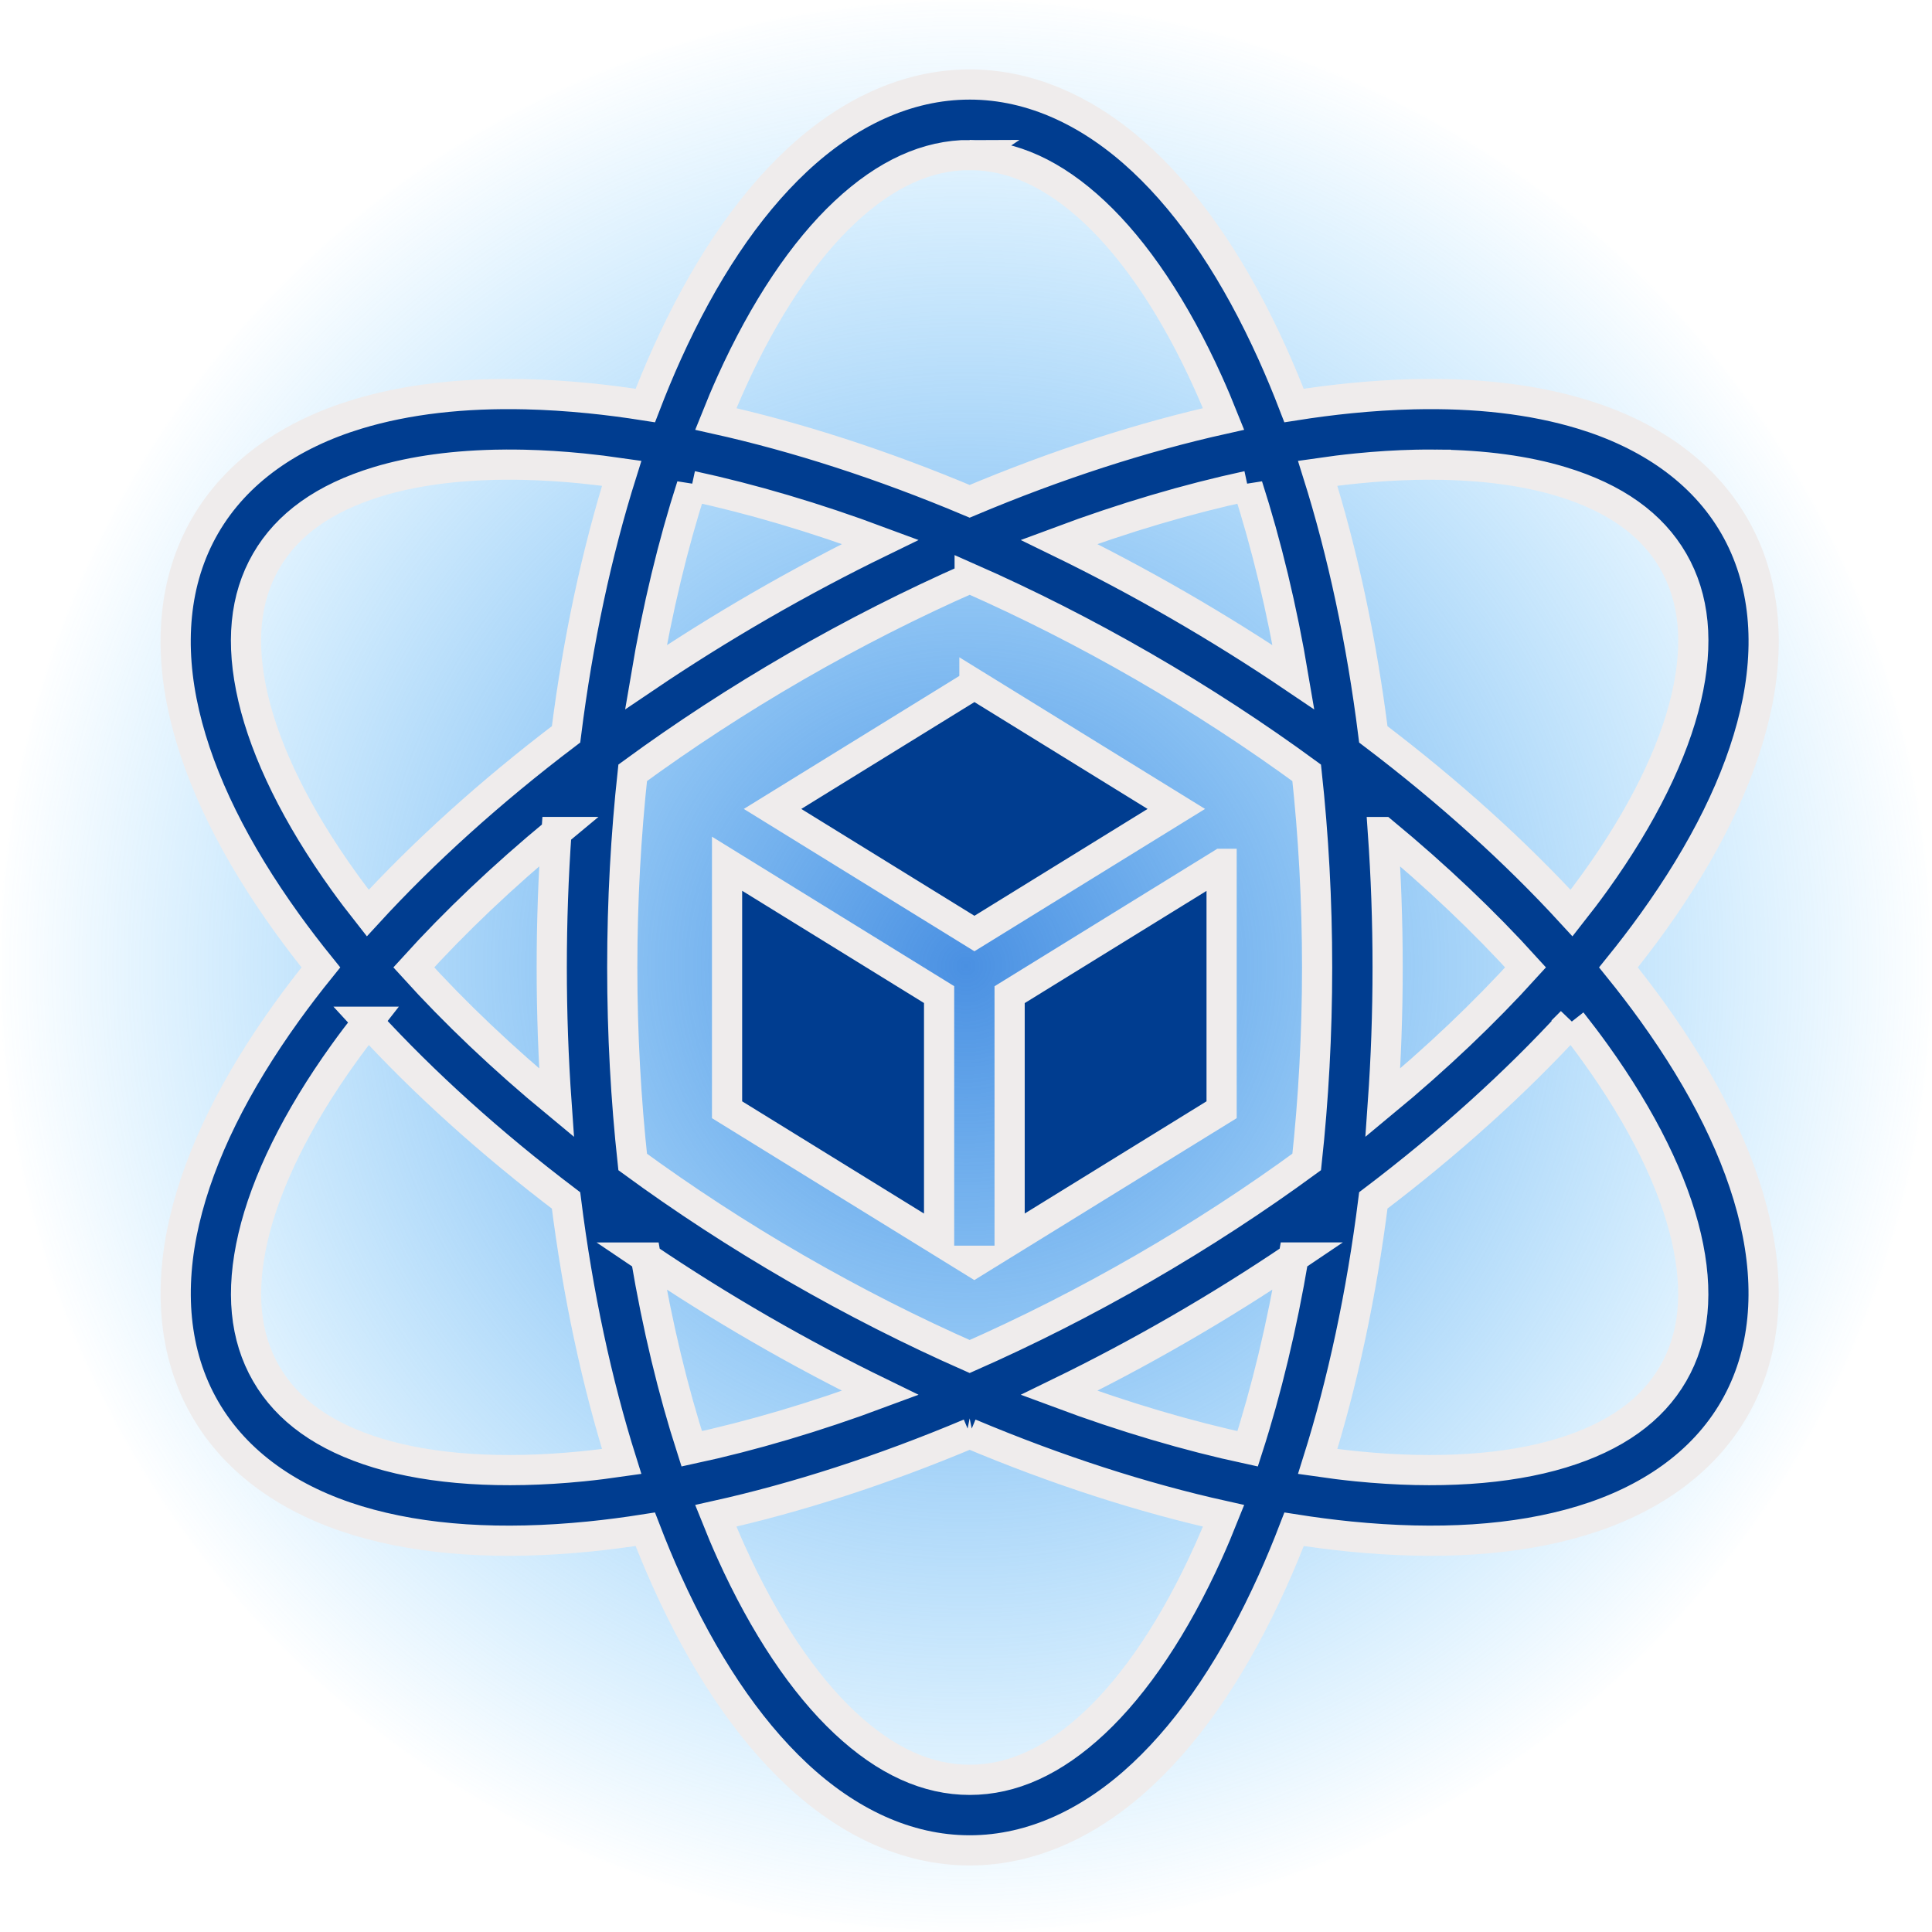
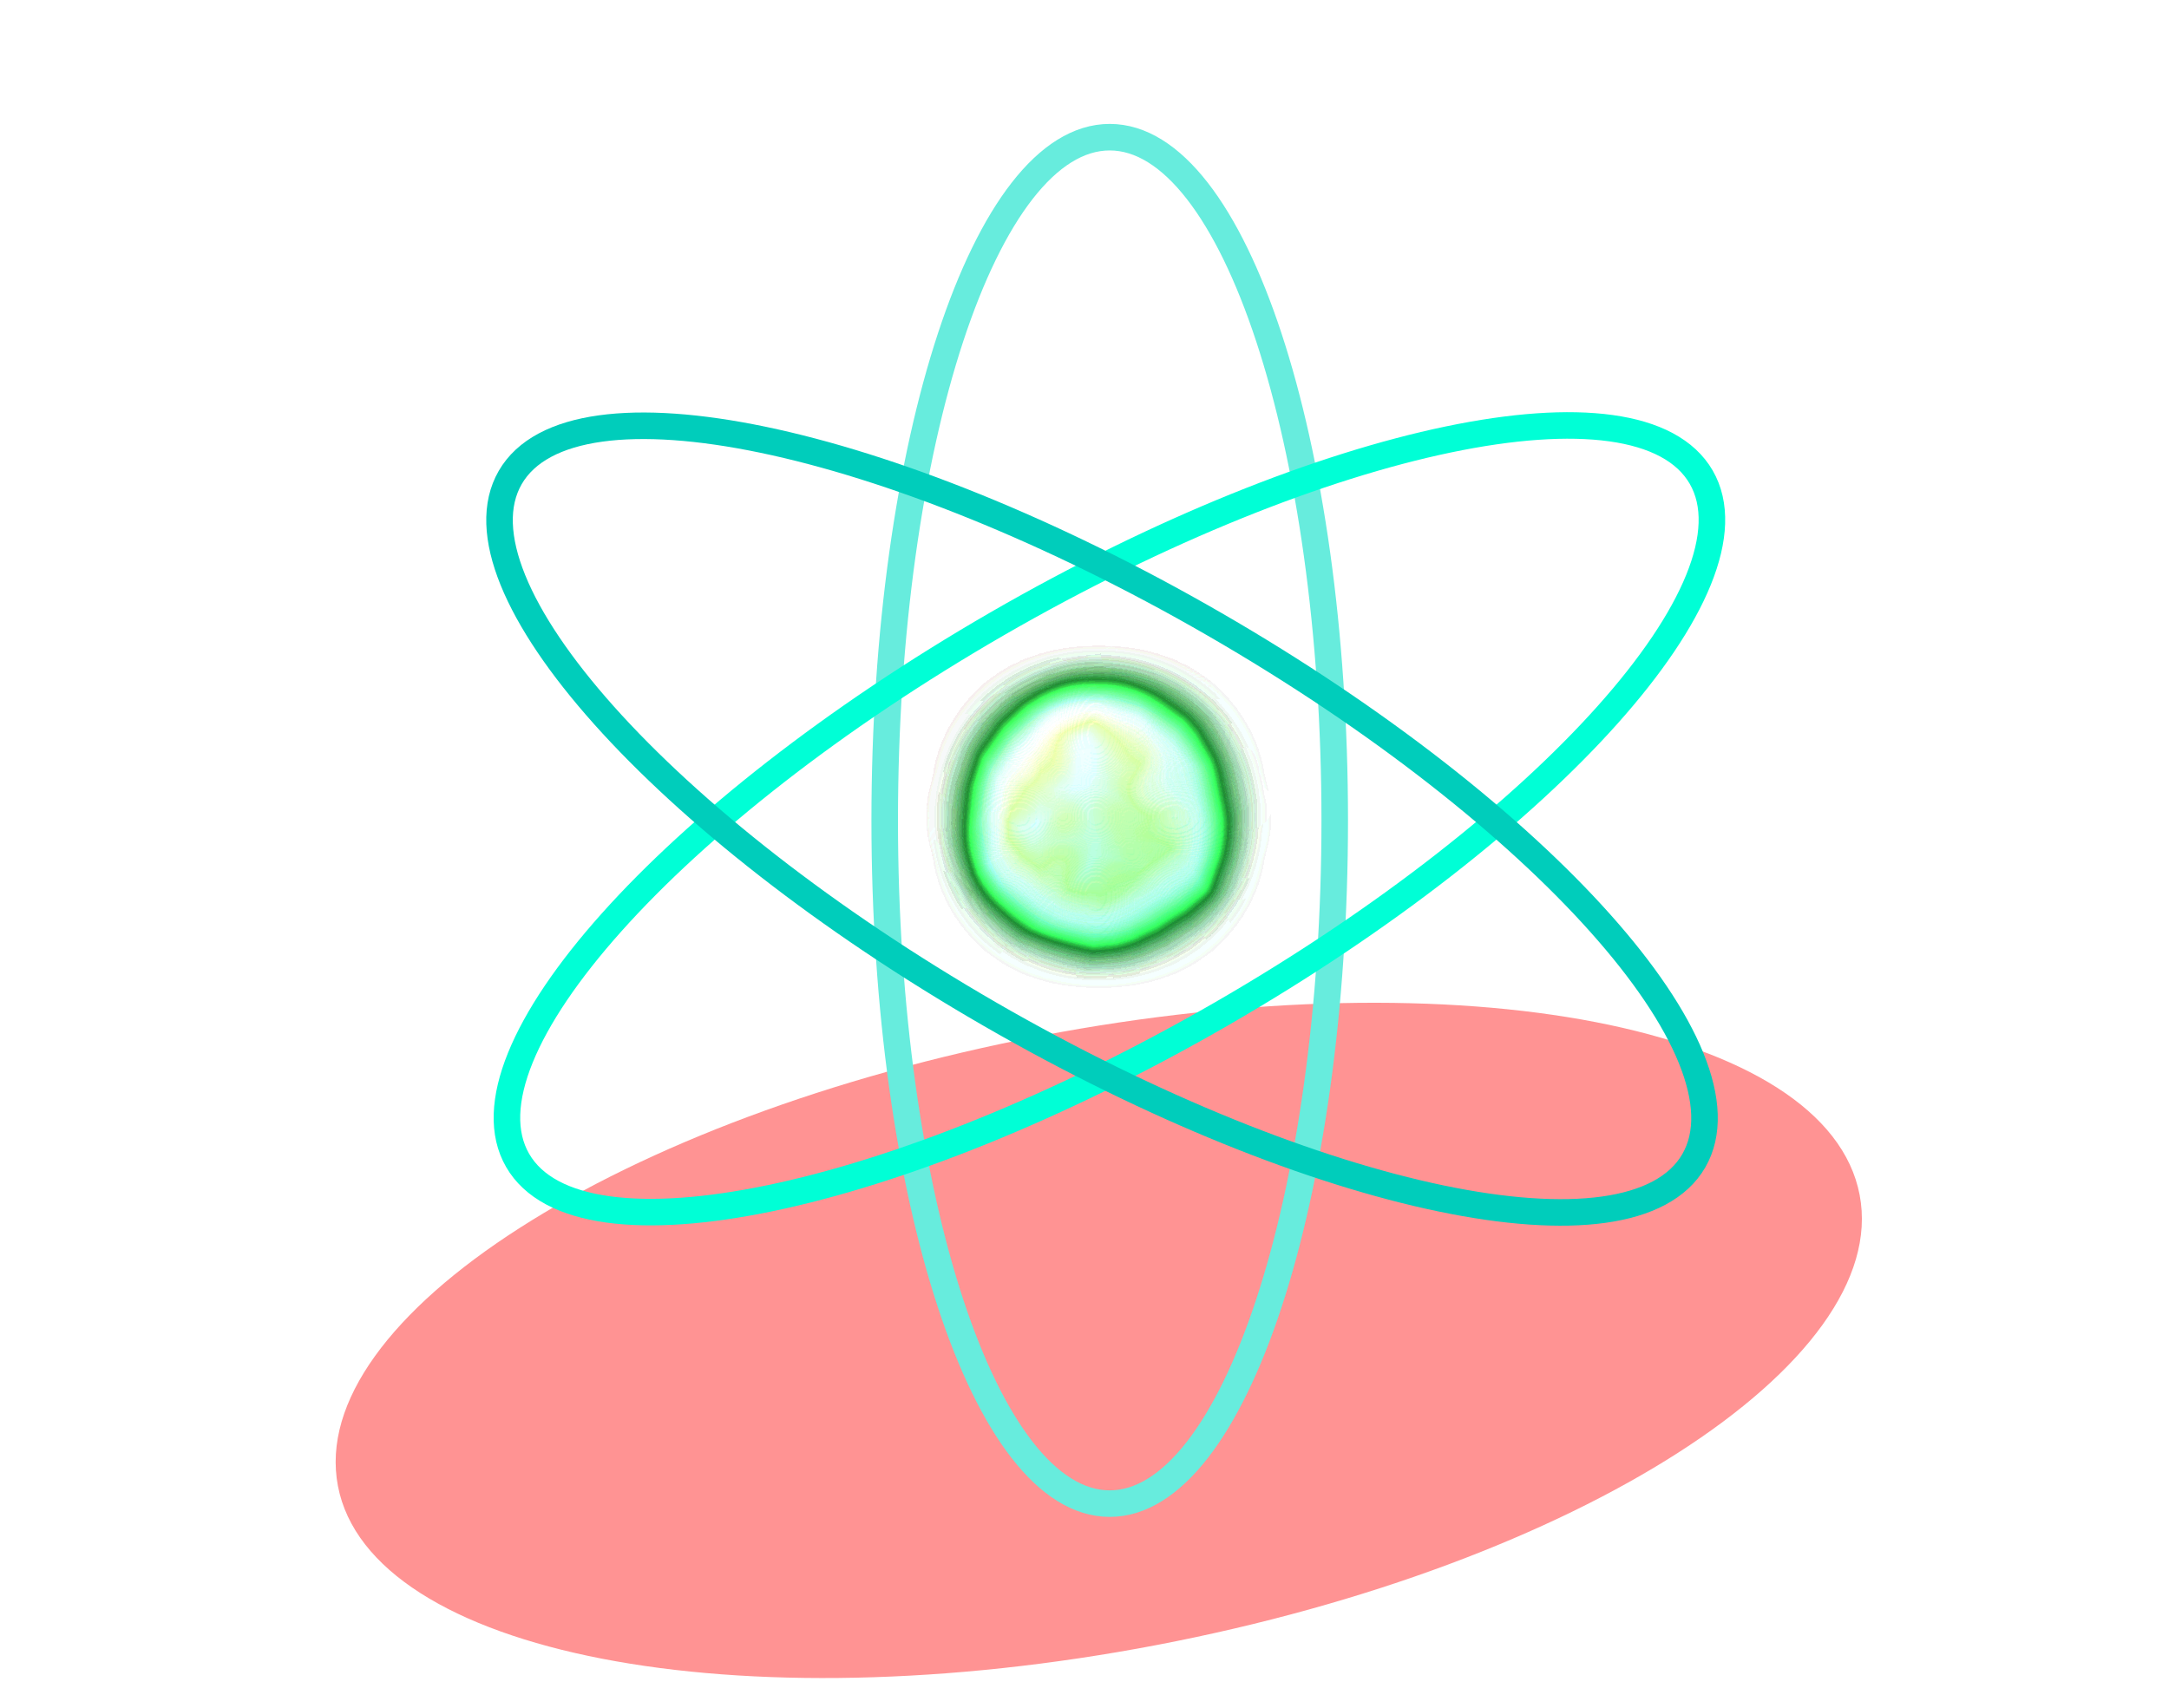
- <svg xmlns="http://www.w3.org/2000/svg" viewBox="0 0 512 512" style="height: 200px; width: 200px;">
-   <defs>
-     <radialGradient id="lorc-materials-science-gradient-0">
-       <stop offset="0%" stop-color="#4a90e2" stop-opacity="1" />
-       <stop offset="100%" stop-color="#48baff" stop-opacity="0" />
-     </radialGradient>
+ <svg xmlns="http://www.w3.org/2000/svg" width="94.061mm" height="74.058mm" viewBox="0 0 94.061 74.058" version="1.1" id="svg5">
+   <defs id="defs2">
+     <marker style="overflow:visible" id="Arrow1Lstart" refX="0" refY="0" orient="auto">
+       <path transform="matrix(0.8,0,0,0.8,10,0)" style="fill:context-stroke;fill-rule:evenodd;stroke:context-stroke;stroke-width:1pt" d="M 0,0 5,-5 -12.5,0 5,5 Z" id="path25522" />
+     </marker>
+     <filter style="color-interpolation-filters:sRGB" id="filter24326" x="-0.287" y="-0.357" width="1.574" height="1.715">
+       <feGaussianBlur result="result0" in="SourceGraphic" stdDeviation="1" id="feGaussianBlur24302" />
+       <feTurbulence type="turbulence" baseFrequency="0.057" seed="4" numOctaves="4" result="result1" id="feTurbulence24304" />
+       <feDisplacementMap xChannelSelector="R" in2="result1" result="result91" id="feDisplacementMap24306" scale="0" yChannelSelector="A" />
+       <feComposite result="result2" operator="out" in="result0" in2="result91" id="feComposite24308" />
+       <feComposite k1="0.1" k3="1.2" in2="result2" in="SourceAlpha" operator="arithmetic" result="result5" id="feComposite24310" k2="0" k4="0" />
+       <feBlend result="fbSourceGraphic" mode="multiply" in2="result5" id="feBlend24312" />
+       <feGaussianBlur stdDeviation="3" in="fbSourceGraphic" result="result0" id="feGaussianBlur24314" />
+       <feSpecularLighting in="result0" result="result1" lighting-color="#fee65d" surfaceScale="3" specularConstant="0.4" specularExponent="15" id="feSpecularLighting24318">
+         <fePointLight x="-5000" y="-10000" z="20000" id="fePointLight24316" />
+       </feSpecularLighting>
+       <feComposite in2="fbSourceGraphic" in="result1" result="result2" operator="in" id="feComposite24320" />
+       <feComposite k1="-1" in="fbSourceGraphic" result="result4" operator="arithmetic" k2="2.5" k3="3.5" in2="result2" id="feComposite24322" k4="0" />
+       <feBlend mode="multiply" in2="result4" id="feBlend24324" />
+     </filter>
+     <filter style="color-interpolation-filters:sRGB" id="filter29770" x="-0.182" y="-0.231" width="1.364" height="1.463">
+       <feGaussianBlur result="result0" in="SourceGraphic" stdDeviation="1" id="feGaussianBlur29746" />
+       <feTurbulence type="turbulence" baseFrequency="0.057" seed="4" numOctaves="4" result="result1" id="feTurbulence29748" />
+       <feDisplacementMap xChannelSelector="R" in2="result1" result="result91" id="feDisplacementMap29750" scale="0" yChannelSelector="A" />
+       <feComposite result="result2" operator="out" in="result0" in2="result91" id="feComposite29752" />
+       <feComposite k1="0.1" k3="1.2" in2="result2" in="SourceAlpha" operator="arithmetic" result="result5" id="feComposite29754" k2="0" k4="0" />
+       <feBlend result="fbSourceGraphic" mode="multiply" in2="result5" id="feBlend29756" />
+       <feGaussianBlur stdDeviation="3" in="fbSourceGraphic" result="result0" id="feGaussianBlur29758" />
+       <feSpecularLighting in="result0" result="result1" lighting-color="#fee65d" surfaceScale="3" specularConstant="0.4" specularExponent="15" id="feSpecularLighting29762">
+         <fePointLight x="-5000" y="-10000" z="20000" id="fePointLight29760" />
+       </feSpecularLighting>
+       <feComposite in2="fbSourceGraphic" in="result1" result="result2" operator="in" id="feComposite29764" />
+       <feComposite k1="-1" in="fbSourceGraphic" result="result4" operator="arithmetic" k2="2.5" k3="3.5" in2="result2" id="feComposite29766" k4="0" />
+       <feBlend mode="multiply" in2="result4" id="feBlend29768" />
+     </filter>
+     <filter style="color-interpolation-filters:sRGB;" id="filter10319" x="-0.095" y="-0.132" width="1.191" height="1.264">
+       <feGaussianBlur result="result0" in="SourceGraphic" stdDeviation="1" id="feGaussianBlur10295" />
+       <feTurbulence type="turbulence" baseFrequency="0.057" seed="4" numOctaves="4" result="result1" id="feTurbulence10297" />
+       <feDisplacementMap xChannelSelector="R" in2="result1" result="result91" id="feDisplacementMap10299" />
+       <feComposite result="result2" operator="out" in="result0" in2="result91" id="feComposite10301" />
+       <feComposite k1="0.1" k3="1.2" in2="result2" in="SourceAlpha" operator="arithmetic" result="result5" id="feComposite10303" />
+       <feBlend result="fbSourceGraphic" mode="multiply" in2="result5" id="feBlend10305" />
+       <feGaussianBlur stdDeviation="3" in="fbSourceGraphic" result="result0" id="feGaussianBlur10307" />
+       <feSpecularLighting in="result0" result="result1" lighting-color="rgb(254,230,93)" surfaceScale="3" specularConstant="0.4" specularExponent="15" id="feSpecularLighting10311">
+         <fePointLight x="-5000" y="-10000" z="20000" id="fePointLight10309" />
+       </feSpecularLighting>
+       <feComposite in2="fbSourceGraphic" in="result1" result="result2" operator="in" id="feComposite10313" />
+       <feComposite k1="-1" in="fbSourceGraphic" result="result4" operator="arithmetic" k2="2.5" k3="3.5" in2="result2" id="feComposite10315" />
+       <feBlend mode="multiply" in2="result4" id="feBlend10317" />
+     </filter>
+     <filter style="color-interpolation-filters:sRGB;" id="filter39053" x="-0.073" y="-0.153" width="1.147" height="1.307">
+       <feGaussianBlur stdDeviation="1.912" result="blur" id="feGaussianBlur39045" />
+       <feComposite in="SourceGraphic" in2="blur" operator="atop" result="composite1" id="feComposite39047" />
+       <feComposite in2="composite1" operator="in" result="composite2" id="feComposite39049" />
+       <feComposite in2="composite2" operator="in" result="composite3" id="feComposite39051" />
+     </filter>
+     <filter style="color-interpolation-filters:sRGB;" id="filter45595" x="-0.945" y="-0.945" width="2.89" height="2.89">
+       <feGaussianBlur result="result0" in="SourceGraphic" stdDeviation="1" id="feGaussianBlur45571" />
+       <feTurbulence type="turbulence" baseFrequency="0.057" seed="4" numOctaves="4" result="result1" id="feTurbulence45573" />
+       <feDisplacementMap xChannelSelector="R" in2="result1" result="result91" id="feDisplacementMap45575" />
+       <feComposite result="result2" operator="out" in="result0" in2="result91" id="feComposite45577" />
+       <feComposite k1="0.1" k3="1.2" in2="result2" in="SourceAlpha" operator="arithmetic" result="result5" id="feComposite45579" />
+       <feBlend result="fbSourceGraphic" mode="multiply" in2="result5" id="feBlend45581" />
+       <feGaussianBlur stdDeviation="3" in="fbSourceGraphic" result="result0" id="feGaussianBlur45583" />
+       <feSpecularLighting in="result0" result="result1" lighting-color="rgb(254,230,93)" surfaceScale="3" specularConstant="0.4" specularExponent="15" id="feSpecularLighting45587">
+         <fePointLight x="-5000" y="-10000" z="20000" id="fePointLight45585" />
+       </feSpecularLighting>
+       <feComposite in2="fbSourceGraphic" in="result1" result="result2" operator="in" id="feComposite45589" />
+       <feComposite k1="-1" in="fbSourceGraphic" result="result4" operator="arithmetic" k2="2.5" k3="3.5" in2="result2" id="feComposite45591" />
+       <feBlend mode="multiply" in2="result4" id="feBlend45593" />
+     </filter>
  </defs>
-   <circle cx="256" cy="256" r="256" fill="url(#lorc-materials-science-gradient-0)" />
-   <g class="" transform="translate(0,0)" style="">
-     <path d="M256.977 22.395c-16.8 0-32.49 7.65-45.864 20.177-13.372 12.53-24.82 29.98-34.363 51.117-2 4.428-3.91 9.03-5.736 13.777-5.035-.793-9.986-1.442-14.83-1.926-5.77-.575-11.4-.932-16.87-1.06-16.42-.39-31.427 1.275-44.58 5.262-17.536 5.317-32.006 15.083-40.406 29.63-8.4 14.55-9.62 31.964-5.457 49.81 4.165 17.845 13.552 36.484 27.087 55.318 2.84 3.95 5.874 7.912 9.076 11.873-3.198 3.957-6.228 7.913-9.064 11.86-13.536 18.833-22.923 37.472-27.087 55.318-4.164 17.846-2.943 35.26 5.457 49.807 8.4 14.55 22.87 24.315 40.406 29.63 17.537 5.318 38.373 6.507 61.45 4.202 4.838-.484 9.78-1.13 14.808-1.922 1.83 4.755 3.743 9.366 5.746 13.802 9.543 21.14 20.99 38.587 34.363 51.116 13.373 12.528 29.065 20.18 45.864 20.18 16.798 0 32.49-7.652 45.863-20.18 13.372-12.53 24.82-29.977 34.363-51.116 2.003-4.436 3.916-9.045 5.746-13.8 5.022.79 9.96 1.437 14.794 1.92 23.078 2.304 43.915 1.115 61.45-4.202 17.538-5.316 32.008-15.082 40.408-29.63 8.4-14.55 9.62-31.962 5.457-49.807-4.165-17.845-13.553-36.484-27.087-55.318-2.837-3.946-5.867-7.902-9.065-11.86 3.202-3.96 6.237-7.92 9.076-11.872 13.535-18.834 22.922-37.473 27.086-55.318 4.164-17.846 2.943-35.26-5.457-49.81-8.4-14.547-22.87-24.313-40.406-29.63-13.152-3.987-28.16-5.652-44.578-5.263-5.474.128-11.105.485-16.874 1.06-4.84.484-9.787 1.133-14.817 1.925-1.828-4.746-3.738-9.347-5.737-13.776-9.543-21.14-20.99-38.59-34.363-51.118-13.373-12.528-29.065-20.177-45.863-20.177zm0 18.687c11.205 0 22.192 4.923 33.086 15.13 10.893 10.205 21.297 25.653 30.107 45.167 1.404 3.11 2.765 6.334 4.086 9.643-21.417 4.762-44.1 12.068-67.285 21.83-23.18-9.76-45.86-17.064-67.273-21.826 1.322-3.31 2.68-6.536 4.086-9.648 8.81-19.515 19.214-34.963 30.108-45.17 10.894-10.205 21.88-15.128 33.087-15.128zm-123.59 82.057c1.804-.018 3.637-.006 5.498.036 4.96.11 10.117.43 15.443.963 3.406.34 6.887.775 10.424 1.288-6.586 20.927-11.6 44.222-14.742 69.18-20.048 15.2-37.718 31.194-52.55 47.363-2.212-2.805-4.33-5.6-6.327-8.378-12.495-17.386-20.67-34.12-24.063-48.658-3.392-14.538-2.16-26.513 3.442-36.217 5.602-9.704 15.36-16.757 29.644-21.088 9.375-2.843 20.6-4.375 33.23-4.49zm247.168 0c12.63.115 23.855 1.647 33.23 4.49 14.286 4.33 24.04 11.383 29.643 21.087 5.602 9.704 6.835 21.68 3.443 36.217-3.39 14.537-11.57 31.272-24.063 48.658-1.997 2.778-4.113 5.573-6.325 8.38-14.83-16.167-32.495-32.157-52.537-47.355-3.14-24.962-8.16-48.26-14.746-69.19 3.533-.513 7.01-.95 10.413-1.288 5.326-.533 10.483-.853 15.444-.964 1.86-.042 3.693-.054 5.498-.037zm-49.92 5.64c4.97 15.438 9.085 32.472 12.156 50.7-9.716-6.567-19.876-12.932-30.446-19.035-10.565-6.1-21.15-11.713-31.69-16.843 17.32-6.455 34.127-11.407 49.98-14.82zm-147.317.003c15.85 3.414 32.655 8.366 49.97 14.82-10.54 5.13-21.125 10.743-31.69 16.842-10.566 6.1-20.72 12.462-30.434 19.024 3.07-18.223 7.184-35.253 12.154-50.687zm73.653 24.46c15.207 6.708 30.643 14.504 46.03 23.388 15.393 8.888 29.87 18.36 43.285 28.18 1.796 16.527 2.762 33.798 2.762 51.57 0 17.762-.963 35.026-2.758 51.546-13.415 9.818-27.89 19.288-43.278 28.174-15.39 8.885-30.83 16.684-46.04 23.392-15.212-6.708-30.652-14.507-46.042-23.392-15.385-8.883-29.854-18.35-43.264-28.164-1.795-16.523-2.76-33.79-2.76-51.557 0-17.775.965-35.048 2.762-51.577 13.413-9.817 27.885-19.288 43.273-28.172 15.388-8.883 30.824-16.68 46.03-23.386zm1.264 28.116l-53.502 33.017 53.502 33.02 53.502-33.02-53.502-33.018zm-110.76 39.134c-.827 11.698-1.257 23.68-1.257 35.885 0 12.198.43 24.172 1.258 35.864-14.25-11.77-26.943-23.85-37.827-35.873 10.884-12.022 23.577-24.104 37.827-35.876zm219.005.01c14.243 11.77 26.933 23.847 37.813 35.867-10.88 12.02-23.57 24.097-37.813 35.864.826-11.688 1.256-23.66 1.256-35.855 0-12.204-.43-24.18-1.257-35.876zm-173.8 8.394v65.198l56.19 34.677v-65.195l-56.19-34.68zm131.058.034l-56.177 34.67v65.164l56.178-34.67v-65.164zm-226.28 41.84c14.834 16.17 32.502 32.16 52.548 47.36 3.14 24.955 8.156 48.248 14.74 69.175-3.53.51-7.006.947-10.406 1.287-21.304 2.127-39.887.84-54.172-3.49-14.286-4.33-24.04-11.386-29.643-21.09-5.602-9.705-6.835-21.68-3.443-36.217 3.392-14.537 11.568-31.272 24.063-48.658 1.993-2.775 4.107-5.566 6.314-8.367zm319.024.003c2.207 2.8 4.32 5.59 6.313 8.364 12.494 17.385 20.67 34.12 24.062 48.657 3.392 14.537 2.162 26.512-3.44 36.217-5.604 9.704-15.36 16.76-29.646 21.09-14.284 4.33-32.864 5.617-54.168 3.49-3.397-.34-6.868-.775-10.395-1.285 6.585-20.932 11.6-44.23 14.74-69.19 20.04-15.196 37.706-31.182 52.535-47.345zm-73.687 62.483c-3.07 18.226-7.184 35.26-12.154 50.697-15.854-3.413-32.663-8.368-49.984-14.822 10.542-5.132 21.13-10.746 31.7-16.848 10.567-6.1 20.724-12.464 30.44-19.027zm-171.635.01c9.71 6.56 19.862 12.92 30.424 19.017 10.57 6.102 21.16 11.716 31.7 16.848-17.316 6.453-34.12 11.407-49.973 14.82-4.97-15.434-9.08-32.464-12.15-50.685zm86.37.85l.68.42.677-.42h-1.356zm-.56 45.767c23.19 9.76 45.874 17.065 67.294 21.826-1.324 3.32-2.686 6.55-4.094 9.67-8.81 19.513-19.214 34.96-30.108 45.167-10.893 10.206-21.88 15.13-33.085 15.13-11.206 0-22.193-4.924-33.086-15.13-10.893-10.206-21.297-25.654-30.107-45.168-1.408-3.12-2.77-6.352-4.095-9.67 21.416-4.762 44.098-12.066 67.283-21.825z" fill="#003d90" fill-opacity="1" stroke="#efecec" stroke-opacity="1" stroke-width="8" />
+   <g id="layer1" transform="translate(-44.8939,-76.4981)">
+     <ellipse style="fill:#ff0000;fill-rule:evenodd;stroke-width:0.309;fill-opacity:0.423" id="path46349" cx="65.584" cy="149.633" rx="33.594" ry="13.449" transform="rotate(-10.83522)" />
+     <text xml:space="preserve" style="font-style:normal;font-weight:normal;font-size:28.791px;line-height:1.25;font-family:sans-serif;letter-spacing:0px;word-spacing:0px;fill:#000000;fill-opacity:1;stroke:none;stroke-width:0.216" x="70.945" y="127.613" id="text3724" transform="scale(1.056211,0.9467809)">
+       <tspan id="tspan3722" style="font-style:normal;font-variant:normal;font-weight:normal;font-stretch:normal;font-size:28.791px;font-family:Caveman;-inkscape-font-specification:Caveman;stroke-width:0.216" x="70.945" y="127.613" />
+     </text>
+     <ellipse style="fill:none;fill-opacity:1;stroke:#67ecdd;stroke-width:1.151;stroke-linecap:round;stroke-linejoin:round;stroke-miterlimit:4;stroke-dasharray:none;stroke-opacity:1" id="path26499" cx="112.082" cy="-93.018" rx="29.634" ry="9.758" transform="rotate(90)" />
+     <ellipse style="fill:none;fill-opacity:1;stroke:#00ffd6;stroke-width:1.151;stroke-linecap:round;stroke-linejoin:round;stroke-miterlimit:4;stroke-dasharray:none;stroke-opacity:1" id="path26499-1" cx="-24.539" cy="-143.508" rx="29.634" ry="9.758" transform="rotate(150)" />
+     <ellipse style="fill:none;fill-opacity:1;stroke:#00cdbb;stroke-width:1.151;stroke-linecap:round;stroke-linejoin:round;stroke-miterlimit:4;stroke-dasharray:none;stroke-opacity:1" id="path26499-1-4" cx="136.28" cy="50.675" rx="29.634" ry="9.758" transform="rotate(30)" />
+     <circle style="fill:#24b37d;fill-rule:evenodd;stroke-width:0.265;fill-opacity:1;filter:url(#filter45595)" id="path31632" cx="92.544" cy="111.925" r="5.078" />
  </g>
</svg>
